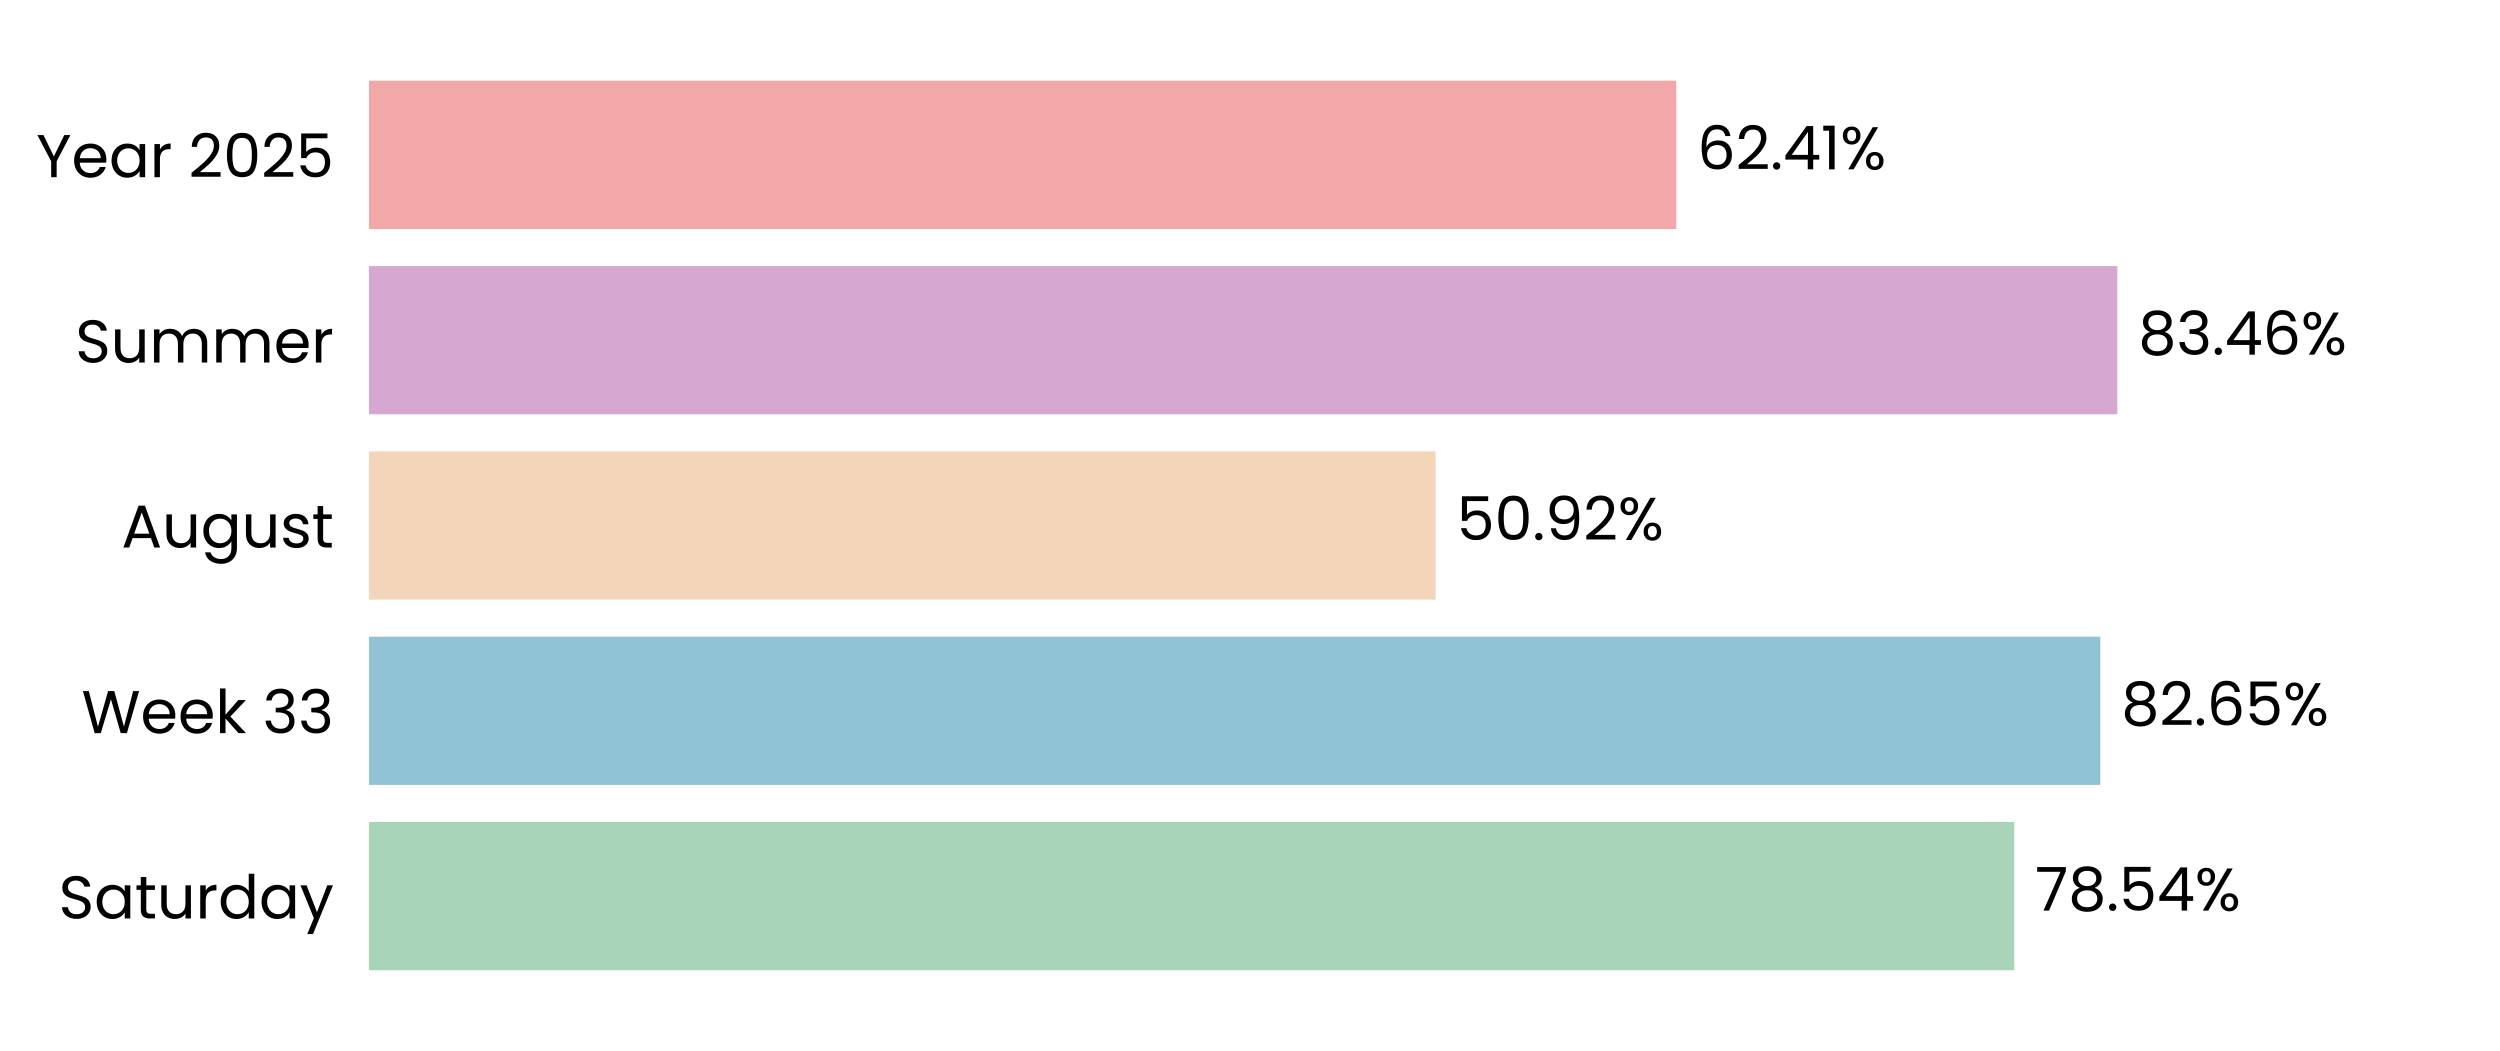
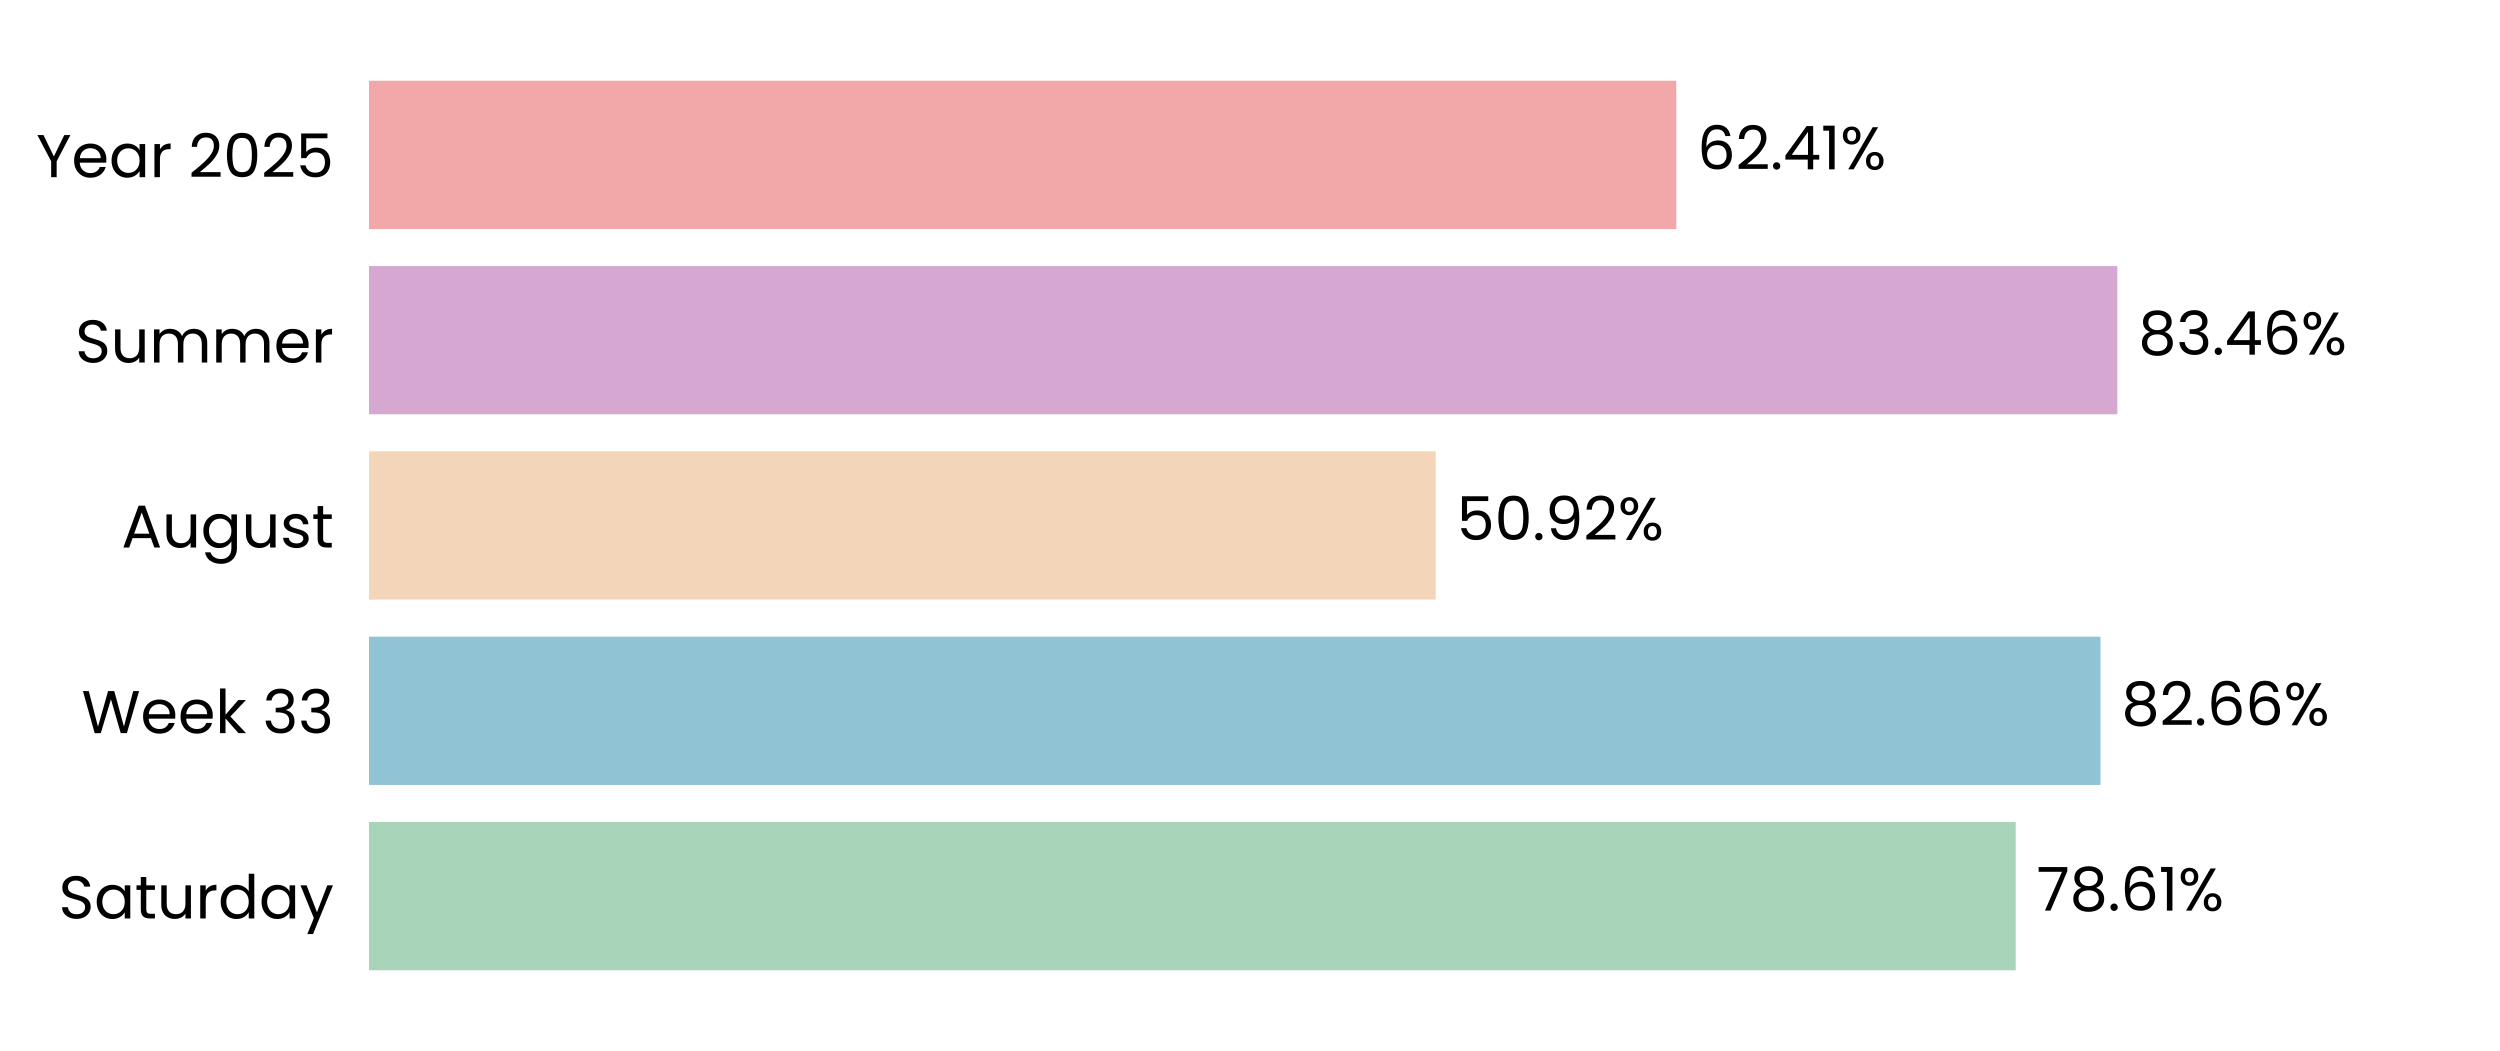
<svg xmlns="http://www.w3.org/2000/svg" xmlns:xlink="http://www.w3.org/1999/xlink" width="496.691pt" height="208.8pt" viewBox="0 0 496.691 208.8" version="1.1">
  <defs>
    <style type="text/css">*{stroke-linejoin: round; stroke-linecap: butt}</style>
  </defs>
  <g id="figure_1">
    <g id="patch_1">
      <path d="M 0 208.8  L 496.691 208.8  L 496.691 0  L 0 0  L 0 208.8  z " style="fill: none" />
    </g>
    <g id="axes_1">
      <g id="patch_2">
        <path d="M 73.311 201.6  L 489.491 201.6  L 489.491 7.2  L 73.311 7.2  L 73.311 201.6  z " style="fill: none" />
      </g>
      <g id="patch_3">
-         <path d="M 73.311 192.764  L 400.186 192.764  L 400.186 163.309  L 73.311 163.309  z " clip-path="url(#pfeda2cb44a)" style="fill: #a8d5ba" />
+         <path d="M 73.311 192.764  L 400.475 192.764  L 400.475 163.309  L 73.311 163.309  z " clip-path="url(#p4d44b0a7ca)" style="fill: #a8d5ba" />
      </g>
      <g id="patch_4">
-         <path d="M 73.311 155.945  L 417.279 155.945  L 417.279 126.491  L 73.311 126.491  z " clip-path="url(#pfeda2cb44a)" style="fill: #90c3d4" />
+         <path d="M 73.311 155.945  L 417.32 155.945  L 417.32 126.491  L 73.311 126.491  z " clip-path="url(#p4d44b0a7ca)" style="fill: #90c3d4" />
      </g>
      <g id="patch_5">
-         <path d="M 73.311 119.127  L 285.233 119.127  L 285.233 89.673  L 73.311 89.673  z " clip-path="url(#pfeda2cb44a)" style="fill: #f3d6ba" />
+         <path d="M 73.311 119.127  L 285.242 119.127  L 285.242 89.673  L 73.311 89.673  z " clip-path="url(#p4d44b0a7ca)" style="fill: #f3d6ba" />
      </g>
      <g id="patch_6">
-         <path d="M 73.311 82.309  L 420.665 82.309  L 420.665 52.855  L 73.311 52.855  z " clip-path="url(#pfeda2cb44a)" style="fill: #d6a8d1" />
+         <path d="M 73.311 82.309  L 420.668 82.309  L 420.668 52.855  L 73.311 52.855  z " clip-path="url(#p4d44b0a7ca)" style="fill: #d6a8d1" />
      </g>
      <g id="patch_7">
-         <path d="M 73.311 45.491  L 333.037 45.491  L 333.037 16.036  L 73.311 16.036  z " clip-path="url(#pfeda2cb44a)" style="fill: #f2a8a8" />
+         <path d="M 73.311 45.491  L 333.037 45.491  L 333.037 16.036  L 73.311 16.036  z " clip-path="url(#p4d44b0a7ca)" style="fill: #f2a8a8" />
      </g>
      <g id="matplotlib.axis_1">
        <g id="ytick_1">
          <g id="text_1">
            <g transform="translate(11.65312 182.4764) scale(0.12 -0.12)">
              <defs>
                <path id="Poppins-Regular-53" d="M 1907 -45  Q 1466 -45 1117 112  Q 768 269 569 547  Q 371 826 365 1190  L 986 1190  Q 1018 877 1245 662  Q 1472 448 1907 448  Q 2323 448 2563 656  Q 2803 864 2803 1190  Q 2803 1446 2662 1606  Q 2522 1766 2310 1849  Q 2099 1933 1741 2029  Q 1299 2144 1033 2259  Q 768 2374 579 2620  Q 390 2867 390 3283  Q 390 3648 576 3929  Q 762 4211 1098 4364  Q 1434 4518 1869 4518  Q 2496 4518 2896 4204  Q 3296 3891 3347 3373  L 2707 3373  Q 2675 3629 2438 3824  Q 2202 4019 1811 4019  Q 1446 4019 1216 3830  Q 986 3642 986 3302  Q 986 3059 1123 2905  Q 1261 2752 1462 2672  Q 1664 2592 2029 2490  Q 2470 2368 2739 2249  Q 3008 2131 3200 1884  Q 3392 1638 3392 1216  Q 3392 890 3219 602  Q 3046 314 2707 134  Q 2368 -45 1907 -45  z " transform="scale(0.015625)" />
                <path id="Poppins-Regular-61" d="M 275 1766  Q 275 2304 492 2710  Q 710 3117 1091 3341  Q 1472 3565 1939 3565  Q 2400 3565 2739 3366  Q 3078 3168 3245 2867  L 3245 3507  L 3834 3507  L 3834 0  L 3245 0  L 3245 653  Q 3072 346 2729 144  Q 2387 -58 1933 -58  Q 1466 -58 1088 172  Q 710 403 492 819  Q 275 1235 275 1766  z M 3245 1760  Q 3245 2157 3085 2451  Q 2925 2746 2653 2902  Q 2381 3059 2054 3059  Q 1728 3059 1459 2905  Q 1190 2752 1030 2457  Q 870 2163 870 1766  Q 870 1363 1030 1065  Q 1190 768 1459 611  Q 1728 454 2054 454  Q 2381 454 2653 611  Q 2925 768 3085 1065  Q 3245 1363 3245 1760  z " transform="scale(0.015625)" />
                <path id="Poppins-Regular-74" d="M 1203 3027  L 1203 960  Q 1203 704 1312 598  Q 1421 493 1690 493  L 2118 493  L 2118 0  L 1594 0  Q 1107 0 864 224  Q 621 448 621 960  L 621 3027  L 166 3027  L 166 3507  L 621 3507  L 621 4390  L 1203 4390  L 1203 3507  L 2118 3507  L 2118 3027  L 1203 3027  z " transform="scale(0.015625)" />
                <path id="Poppins-Regular-75" d="M 3603 3507  L 3603 0  L 3021 0  L 3021 518  Q 2854 250 2556 99  Q 2259 -51 1901 -51  Q 1491 -51 1164 118  Q 838 288 649 627  Q 461 966 461 1453  L 461 3507  L 1037 3507  L 1037 1530  Q 1037 1011 1299 732  Q 1562 454 2016 454  Q 2483 454 2752 742  Q 3021 1030 3021 1581  L 3021 3507  L 3603 3507  z " transform="scale(0.015625)" />
                <path id="Poppins-Regular-72" d="M 1075 2938  Q 1229 3238 1513 3404  Q 1798 3571 2208 3571  L 2208 2970  L 2054 2970  Q 1075 2970 1075 1907  L 1075 0  L 493 0  L 493 3507  L 1075 3507  L 1075 2938  z " transform="scale(0.015625)" />
                <path id="Poppins-Regular-64" d="M 275 1766  Q 275 2304 492 2710  Q 710 3117 1091 3341  Q 1472 3565 1946 3565  Q 2355 3565 2707 3376  Q 3059 3187 3245 2880  L 3245 4736  L 3834 4736  L 3834 0  L 3245 0  L 3245 659  Q 3072 346 2733 144  Q 2394 -58 1939 -58  Q 1472 -58 1091 172  Q 710 403 492 819  Q 275 1235 275 1766  z M 3245 1760  Q 3245 2157 3085 2451  Q 2925 2746 2653 2902  Q 2381 3059 2054 3059  Q 1728 3059 1459 2905  Q 1190 2752 1030 2457  Q 870 2163 870 1766  Q 870 1363 1030 1065  Q 1190 768 1459 611  Q 1728 454 2054 454  Q 2381 454 2653 611  Q 2925 768 3085 1065  Q 3245 1363 3245 1760  z " transform="scale(0.015625)" />
                <path id="Poppins-Regular-79" d="M 3514 3507  L 1402 -1651  L 800 -1651  L 1491 38  L 77 3507  L 723 3507  L 1824 666  L 2912 3507  L 3514 3507  z " transform="scale(0.015625)" />
              </defs>
              <use xlink:href="#Poppins-Regular-53" />
              <use xlink:href="#Poppins-Regular-61" transform="translate(58.7 0)" />
              <use xlink:href="#Poppins-Regular-74" transform="translate(126.3 0)" />
              <use xlink:href="#Poppins-Regular-75" transform="translate(162.7 0)" />
              <use xlink:href="#Poppins-Regular-72" transform="translate(226.7 0)" />
              <use xlink:href="#Poppins-Regular-64" transform="translate(264 0)" />
              <use xlink:href="#Poppins-Regular-61" transform="translate(331.5999 0)" />
              <use xlink:href="#Poppins-Regular-79" transform="translate(399.1999 0)" />
            </g>
          </g>
        </g>
        <g id="ytick_2">
          <g id="text_2">
            <g transform="translate(16.19813 145.6582) scale(0.12 -0.12)">
              <defs>
                <path id="Poppins-Regular-57" d="M 6099 4461  L 4806 0  L 4154 0  L 3117 3590  L 2042 0  L 1395 -6  L 147 4461  L 768 4461  L 1741 678  L 2816 4461  L 3469 4461  L 4493 691  L 5472 4461  L 6099 4461  z " transform="scale(0.015625)" />
                <path id="Poppins-Regular-65" d="M 3693 1888  Q 3693 1722 3674 1536  L 870 1536  Q 902 1018 1225 726  Q 1549 435 2010 435  Q 2387 435 2640 611  Q 2893 787 2995 1082  L 3622 1082  Q 3482 576 3059 259  Q 2637 -58 2010 -58  Q 1510 -58 1116 166  Q 723 390 499 803  Q 275 1216 275 1760  Q 275 2304 492 2713  Q 710 3123 1104 3344  Q 1498 3565 2010 3565  Q 2509 3565 2893 3347  Q 3277 3130 3485 2749  Q 3693 2368 3693 1888  z M 3091 2010  Q 3091 2342 2944 2582  Q 2797 2822 2544 2947  Q 2291 3072 1984 3072  Q 1542 3072 1232 2790  Q 922 2509 877 2010  L 3091 2010  z " transform="scale(0.015625)" />
                <path id="Poppins-Regular-6b" d="M 2451 0  L 1075 1549  L 1075 0  L 493 0  L 493 4736  L 1075 4736  L 1075 1952  L 2426 3507  L 3238 3507  L 1587 1760  L 3245 0  L 2451 0  z " transform="scale(0.015625)" />
                <path id="Poppins-Regular-20" transform="scale(0.015625)" />
                <path id="Poppins-Regular-33" d="M 384 3462  Q 429 4051 838 4384  Q 1248 4717 1901 4717  Q 2336 4717 2653 4560  Q 2970 4403 3133 4134  Q 3296 3866 3296 3526  Q 3296 3130 3069 2842  Q 2842 2554 2477 2470  L 2477 2438  Q 2893 2336 3136 2035  Q 3379 1734 3379 1248  Q 3379 883 3212 592  Q 3046 301 2713 134  Q 2381 -32 1914 -32  Q 1235 -32 800 323  Q 365 678 314 1331  L 877 1331  Q 922 947 1190 704  Q 1459 461 1907 461  Q 2355 461 2588 694  Q 2822 928 2822 1299  Q 2822 1779 2502 1990  Q 2182 2202 1536 2202  L 1389 2202  L 1389 2688  L 1542 2688  Q 2131 2694 2432 2883  Q 2733 3072 2733 3469  Q 2733 3808 2512 4013  Q 2291 4218 1882 4218  Q 1485 4218 1241 4013  Q 998 3808 954 3462  L 384 3462  z " transform="scale(0.015625)" />
              </defs>
              <use xlink:href="#Poppins-Regular-57" />
              <use xlink:href="#Poppins-Regular-65" transform="translate(97.59999 0)" />
              <use xlink:href="#Poppins-Regular-65" transform="translate(159.6 0)" />
              <use xlink:href="#Poppins-Regular-6b" transform="translate(221.6 0)" />
              <use xlink:href="#Poppins-Regular-20" transform="translate(273.0999 0)" />
              <use xlink:href="#Poppins-Regular-33" transform="translate(299.7999 0)" />
              <use xlink:href="#Poppins-Regular-33" transform="translate(358.6999 0)" />
            </g>
          </g>
        </g>
        <g id="ytick_3">
          <g id="text_3">
            <g transform="translate(24.11812 108.78) scale(0.12 -0.12)">
              <defs>
                <path id="Poppins-Regular-41" d="M 3130 992  L 1184 992  L 826 0  L 211 0  L 1824 4435  L 2496 4435  L 4102 0  L 3488 0  L 3130 992  z M 2963 1466  L 2157 3718  L 1350 1466  L 2963 1466  z " transform="scale(0.015625)" />
                <path id="Poppins-Regular-67" d="M 1939 3565  Q 2394 3565 2736 3366  Q 3078 3168 3245 2867  L 3245 3507  L 3834 3507  L 3834 -77  Q 3834 -557 3629 -931  Q 3424 -1306 3043 -1517  Q 2662 -1728 2157 -1728  Q 1466 -1728 1005 -1401  Q 544 -1075 461 -512  L 1037 -512  Q 1133 -832 1433 -1027  Q 1734 -1222 2157 -1222  Q 2637 -1222 2941 -921  Q 3245 -621 3245 -77  L 3245 659  Q 3072 352 2733 147  Q 2394 -58 1939 -58  Q 1472 -58 1091 172  Q 710 403 492 819  Q 275 1235 275 1766  Q 275 2304 492 2710  Q 710 3117 1091 3341  Q 1472 3565 1939 3565  z M 3245 1760  Q 3245 2157 3085 2451  Q 2925 2746 2653 2902  Q 2381 3059 2054 3059  Q 1728 3059 1459 2905  Q 1190 2752 1030 2457  Q 870 2163 870 1766  Q 870 1363 1030 1065  Q 1190 768 1459 611  Q 1728 454 2054 454  Q 2381 454 2653 611  Q 2925 768 3085 1065  Q 3245 1363 3245 1760  z " transform="scale(0.015625)" />
                <path id="Poppins-Regular-73" d="M 1734 -58  Q 1331 -58 1011 80  Q 691 218 505 464  Q 320 710 301 1030  L 902 1030  Q 928 768 1149 601  Q 1370 435 1728 435  Q 2061 435 2253 582  Q 2445 730 2445 954  Q 2445 1184 2240 1296  Q 2035 1408 1606 1517  Q 1216 1619 969 1724  Q 723 1830 547 2038  Q 371 2246 371 2586  Q 371 2854 531 3078  Q 691 3302 985 3433  Q 1280 3565 1658 3565  Q 2240 3565 2598 3270  Q 2957 2976 2982 2464  L 2400 2464  Q 2381 2739 2179 2905  Q 1978 3072 1638 3072  Q 1325 3072 1139 2937  Q 954 2803 954 2586  Q 954 2413 1066 2301  Q 1178 2189 1347 2121  Q 1517 2054 1818 1971  Q 2195 1869 2432 1769  Q 2669 1670 2838 1472  Q 3008 1274 3014 954  Q 3014 666 2854 435  Q 2694 205 2403 73  Q 2112 -58 1734 -58  z " transform="scale(0.015625)" />
              </defs>
              <use xlink:href="#Poppins-Regular-41" />
              <use xlink:href="#Poppins-Regular-75" transform="translate(67.39999 0)" />
              <use xlink:href="#Poppins-Regular-67" transform="translate(131.4 0)" />
              <use xlink:href="#Poppins-Regular-75" transform="translate(199 0)" />
              <use xlink:href="#Poppins-Regular-73" transform="translate(263 0)" />
              <use xlink:href="#Poppins-Regular-74" transform="translate(315.2 0)" />
            </g>
          </g>
        </g>
        <g id="ytick_4">
          <g id="text_4">
            <g transform="translate(14.95125 72.02182) scale(0.12 -0.12)">
              <defs>
                <path id="Poppins-Regular-6d" d="M 4710 3571  Q 5120 3571 5440 3401  Q 5760 3232 5945 2893  Q 6131 2554 6131 2067  L 6131 0  L 5555 0  L 5555 1984  Q 5555 2509 5296 2787  Q 5037 3066 4595 3066  Q 4141 3066 3872 2774  Q 3603 2483 3603 1933  L 3603 0  L 3027 0  L 3027 1984  Q 3027 2509 2768 2787  Q 2509 3066 2067 3066  Q 1613 3066 1344 2774  Q 1075 2483 1075 1933  L 1075 0  L 493 0  L 493 3507  L 1075 3507  L 1075 3002  Q 1248 3277 1539 3424  Q 1830 3571 2182 3571  Q 2624 3571 2963 3372  Q 3302 3174 3469 2790  Q 3616 3162 3955 3366  Q 4294 3571 4710 3571  z " transform="scale(0.015625)" />
              </defs>
              <use xlink:href="#Poppins-Regular-53" />
              <use xlink:href="#Poppins-Regular-75" transform="translate(58.7 0)" />
              <use xlink:href="#Poppins-Regular-6d" transform="translate(122.7 0)" />
              <use xlink:href="#Poppins-Regular-6d" transform="translate(225.7 0)" />
              <use xlink:href="#Poppins-Regular-65" transform="translate(328.7 0)" />
              <use xlink:href="#Poppins-Regular-72" transform="translate(390.6999 0)" />
            </g>
          </g>
        </g>
        <g id="ytick_5">
          <g id="text_5">
            <g transform="translate(7.2 35.20364) scale(0.12 -0.12)">
              <defs>
                <path id="Poppins-Regular-59" d="M 3616 4461  L 2163 1683  L 2163 0  L 1581 0  L 1581 1683  L 122 4461  L 768 4461  L 1869 2202  L 2970 4461  L 3616 4461  z " transform="scale(0.015625)" />
                <path id="Poppins-Regular-32" d="M 326 467  Q 1139 1120 1600 1539  Q 2061 1958 2377 2416  Q 2694 2874 2694 3315  Q 2694 3731 2492 3971  Q 2291 4211 1843 4211  Q 1408 4211 1168 3939  Q 928 3667 909 3213  L 346 3213  Q 371 3930 780 4320  Q 1190 4710 1837 4710  Q 2496 4710 2883 4345  Q 3270 3981 3270 3341  Q 3270 2810 2953 2307  Q 2637 1805 2233 1424  Q 1830 1043 1203 538  L 3405 538  L 3405 51  L 326 51  L 326 467  z " transform="scale(0.015625)" />
                <path id="Poppins-Regular-30" d="M 397 2362  Q 397 3462 755 4080  Q 1114 4698 2010 4698  Q 2899 4698 3257 4080  Q 3616 3462 3616 2362  Q 3616 1242 3257 621  Q 2899 0 2010 0  Q 1114 0 755 621  Q 397 1242 397 2362  z M 3040 2362  Q 3040 2918 2966 3305  Q 2893 3693 2665 3929  Q 2438 4166 2010 4166  Q 1574 4166 1347 3929  Q 1120 3693 1046 3305  Q 973 2918 973 2362  Q 973 1786 1046 1395  Q 1120 1005 1347 768  Q 1574 531 2010 531  Q 2438 531 2665 768  Q 2893 1005 2966 1395  Q 3040 1786 3040 2362  z " transform="scale(0.015625)" />
                <path id="Poppins-Regular-35" d="M 3347 4122  L 1101 4122  L 1101 2662  Q 1248 2867 1536 2998  Q 1824 3130 2157 3130  Q 2688 3130 3021 2909  Q 3354 2688 3498 2339  Q 3642 1990 3642 1600  Q 3642 1139 3469 774  Q 3296 410 2941 198  Q 2586 -13 2061 -13  Q 1389 -13 973 332  Q 557 678 467 1254  L 1037 1254  Q 1120 890 1389 685  Q 1658 480 2067 480  Q 2573 480 2829 784  Q 3085 1088 3085 1587  Q 3085 2086 2829 2358  Q 2573 2630 2074 2630  Q 1734 2630 1481 2467  Q 1229 2304 1114 2022  L 563 2022  L 563 4634  L 3347 4634  L 3347 4122  z " transform="scale(0.015625)" />
              </defs>
              <use xlink:href="#Poppins-Regular-59" />
              <use xlink:href="#Poppins-Regular-65" transform="translate(58.39999 0)" />
              <use xlink:href="#Poppins-Regular-61" transform="translate(120.4 0)" />
              <use xlink:href="#Poppins-Regular-72" transform="translate(188 0)" />
              <use xlink:href="#Poppins-Regular-20" transform="translate(225.3 0)" />
              <use xlink:href="#Poppins-Regular-32" transform="translate(252 0)" />
              <use xlink:href="#Poppins-Regular-30" transform="translate(309.4999 0)" />
              <use xlink:href="#Poppins-Regular-32" transform="translate(372.2999 0)" />
              <use xlink:href="#Poppins-Regular-35" transform="translate(429.7999 0)" />
            </g>
          </g>
        </g>
      </g>
      <g id="text_6">
-         <g transform="translate(404.3478 180.9164) scale(0.12 -0.12)">
+         <g transform="translate(404.6368 180.9164) scale(0.12 -0.12)">
          <defs>
            <path id="Poppins-Regular-37" d="M 3245 4173  L 1466 0  L 877 0  L 2682 4115  L 211 4115  L 211 4614  L 3245 4614  L 3245 4173  z " transform="scale(0.015625)" />
            <path id="Poppins-Regular-38" d="M 1242 2406  Q 883 2547 691 2816  Q 499 3085 499 3469  Q 499 3814 672 4092  Q 845 4371 1187 4534  Q 1530 4698 2016 4698  Q 2502 4698 2844 4534  Q 3187 4371 3363 4092  Q 3539 3814 3539 3469  Q 3539 3098 3340 2819  Q 3142 2541 2797 2406  Q 3194 2285 3427 1981  Q 3661 1677 3661 1248  Q 3661 832 3456 521  Q 3251 211 2876 41  Q 2502 -128 2016 -128  Q 1530 -128 1162 41  Q 794 211 589 521  Q 384 832 384 1248  Q 384 1677 614 1984  Q 845 2291 1242 2406  z M 2976 3398  Q 2976 3789 2720 4000  Q 2464 4211 2016 4211  Q 1574 4211 1318 4000  Q 1062 3789 1062 3392  Q 1062 3034 1328 2816  Q 1594 2598 2016 2598  Q 2445 2598 2710 2819  Q 2976 3040 2976 3398  z M 2016 2150  Q 1542 2150 1241 1929  Q 941 1709 941 1267  Q 941 858 1232 608  Q 1523 358 2016 358  Q 2509 358 2797 608  Q 3085 858 3085 1267  Q 3085 1696 2790 1923  Q 2496 2150 2016 2150  z " transform="scale(0.015625)" />
            <path id="Poppins-Regular-2e" d="M 678 -38  Q 512 -38 397 77  Q 282 192 282 358  Q 282 525 397 640  Q 512 755 678 755  Q 838 755 950 640  Q 1062 525 1062 358  Q 1062 192 950 77  Q 838 -38 678 -38  z " transform="scale(0.015625)" />
-             <path id="Poppins-Regular-34" d="M 256 1030  L 256 1472  L 2502 4582  L 3200 4582  L 3200 1536  L 3840 1536  L 3840 1030  L 3200 1030  L 3200 0  L 2624 0  L 2624 1030  L 256 1030  z M 2650 3974  L 928 1536  L 2650 1536  L 2650 3974  z " transform="scale(0.015625)" />
+             <path id="Poppins-Regular-36" d="M 2976 3526  Q 2835 4237 2099 4237  Q 1530 4237 1248 3798  Q 966 3360 973 2355  Q 1120 2688 1462 2877  Q 1805 3066 2227 3066  Q 2886 3066 3280 2656  Q 3674 2246 3674 1523  Q 3674 1088 3504 742  Q 3334 397 2992 192  Q 2650 -13 2163 -13  Q 1504 -13 1133 281  Q 762 576 614 1094  Q 467 1613 467 2374  Q 467 4723 2106 4723  Q 2733 4723 3091 4384  Q 3450 4045 3514 3526  L 2976 3526  z M 2106 2573  Q 1830 2573 1587 2461  Q 1344 2349 1193 2121  Q 1043 1894 1043 1568  Q 1043 1082 1324 778  Q 1606 474 2131 474  Q 2579 474 2844 752  Q 3110 1030 3110 1504  Q 3110 2003 2854 2288  Q 2598 2573 2106 2573  z " transform="scale(0.015625)" />
+             <path id="Poppins-Regular-31" d="M 243 4096  L 243 4627  L 1446 4627  L 1446 0  L 858 0  L 858 4096  L 243 4096  z " transform="scale(0.015625)" />
            <path id="Poppins-Regular-25" d="M 269 3584  Q 269 4019 531 4278  Q 794 4538 1203 4538  Q 1613 4538 1875 4278  Q 2138 4019 2138 3584  Q 2138 3142 1875 2883  Q 1613 2624 1203 2624  Q 794 2624 531 2883  Q 269 3142 269 3584  z M 4006 4467  L 1414 0  L 838 0  L 3430 4467  L 4006 4467  z M 1203 4179  Q 986 4179 861 4028  Q 736 3878 736 3584  Q 736 3290 861 3136  Q 986 2982 1203 2982  Q 1421 2982 1549 3139  Q 1677 3296 1677 3584  Q 1677 3878 1549 4028  Q 1421 4179 1203 4179  z M 2720 883  Q 2720 1325 2982 1584  Q 3245 1843 3654 1843  Q 4064 1843 4323 1584  Q 4582 1325 4582 883  Q 4582 448 4323 185  Q 4064 -77 3654 -77  Q 3245 -77 2982 182  Q 2720 442 2720 883  z M 3648 1478  Q 3430 1478 3302 1328  Q 3174 1178 3174 883  Q 3174 595 3302 444  Q 3430 294 3648 294  Q 3866 294 3994 444  Q 4122 595 4122 883  Q 4122 1178 3994 1328  Q 3866 1478 3648 1478  z " transform="scale(0.015625)" />
          </defs>
          <use xlink:href="#Poppins-Regular-37" />
          <use xlink:href="#Poppins-Regular-38" transform="translate(54.59999 0)" />
          <use xlink:href="#Poppins-Regular-2e" transform="translate(117.7 0)" />
-           <use xlink:href="#Poppins-Regular-35" transform="translate(138.7 0)" />
-           <use xlink:href="#Poppins-Regular-34" transform="translate(201.5 0)" />
-           <use xlink:href="#Poppins-Regular-25" transform="translate(264.3999 0)" />
+           <use xlink:href="#Poppins-Regular-36" transform="translate(138.7 0)" />
+           <use xlink:href="#Poppins-Regular-31" transform="translate(202.2 0)" />
+           <use xlink:href="#Poppins-Regular-25" transform="translate(234.1999 0)" />
        </g>
      </g>
      <g id="text_7">
-         <g transform="translate(421.4409 144.0982) scale(0.12 -0.12)">
-           <defs>
-             <path id="Poppins-Regular-36" d="M 2976 3526  Q 2835 4237 2099 4237  Q 1530 4237 1248 3798  Q 966 3360 973 2355  Q 1120 2688 1462 2877  Q 1805 3066 2227 3066  Q 2886 3066 3280 2656  Q 3674 2246 3674 1523  Q 3674 1088 3504 742  Q 3334 397 2992 192  Q 2650 -13 2163 -13  Q 1504 -13 1133 281  Q 762 576 614 1094  Q 467 1613 467 2374  Q 467 4723 2106 4723  Q 2733 4723 3091 4384  Q 3450 4045 3514 3526  L 2976 3526  z M 2106 2573  Q 1830 2573 1587 2461  Q 1344 2349 1193 2121  Q 1043 1894 1043 1568  Q 1043 1082 1324 778  Q 1606 474 2131 474  Q 2579 474 2844 752  Q 3110 1030 3110 1504  Q 3110 2003 2854 2288  Q 2598 2573 2106 2573  z " transform="scale(0.015625)" />
-           </defs>
+         <g transform="translate(421.4822 144.0982) scale(0.12 -0.12)">
          <use xlink:href="#Poppins-Regular-38" />
          <use xlink:href="#Poppins-Regular-32" transform="translate(63.09999 0)" />
          <use xlink:href="#Poppins-Regular-2e" transform="translate(120.6 0)" />
          <use xlink:href="#Poppins-Regular-36" transform="translate(141.6 0)" />
-           <use xlink:href="#Poppins-Regular-35" transform="translate(205.0999 0)" />
-           <use xlink:href="#Poppins-Regular-25" transform="translate(267.8999 0)" />
+           <use xlink:href="#Poppins-Regular-36" transform="translate(205.0999 0)" />
+           <use xlink:href="#Poppins-Regular-25" transform="translate(268.5999 0)" />
        </g>
      </g>
      <g id="text_8">
-         <g transform="translate(289.3948 107.28) scale(0.12 -0.12)">
+         <g transform="translate(289.4041 107.28) scale(0.12 -0.12)">
          <defs>
            <path id="Poppins-Regular-39" d="M 1146 1242  Q 1210 877 1443 678  Q 1677 480 2074 480  Q 2605 480 2857 896  Q 3110 1312 3098 2298  Q 2963 2010 2649 1846  Q 2336 1683 1952 1683  Q 1523 1683 1187 1859  Q 851 2035 659 2374  Q 467 2714 467 3194  Q 467 3878 864 4297  Q 1261 4717 1990 4717  Q 2886 4717 3248 4134  Q 3610 3552 3610 2400  Q 3610 1594 3466 1069  Q 3322 544 2979 269  Q 2637 -6 2042 -6  Q 1389 -6 1024 346  Q 659 698 608 1242  L 1146 1242  z M 2048 2176  Q 2477 2176 2752 2441  Q 3027 2707 3027 3162  Q 3027 3642 2758 3936  Q 2490 4230 2003 4230  Q 1555 4230 1289 3948  Q 1024 3667 1024 3206  Q 1024 2739 1286 2457  Q 1549 2176 2048 2176  z " transform="scale(0.015625)" />
          </defs>
          <use xlink:href="#Poppins-Regular-35" />
          <use xlink:href="#Poppins-Regular-30" transform="translate(62.79999 0)" />
          <use xlink:href="#Poppins-Regular-2e" transform="translate(125.6 0)" />
          <use xlink:href="#Poppins-Regular-39" transform="translate(146.6 0)" />
          <use xlink:href="#Poppins-Regular-32" transform="translate(209.5999 0)" />
          <use xlink:href="#Poppins-Regular-25" transform="translate(267.0999 0)" />
        </g>
      </g>
      <g id="text_9">
-         <g transform="translate(424.8269 70.46182) scale(0.12 -0.12)">
+         <g transform="translate(424.83 70.46182) scale(0.12 -0.12)">
+           <defs>
+             <path id="Poppins-Regular-34" d="M 256 1030  L 256 1472  L 2502 4582  L 3200 4582  L 3200 1536  L 3840 1536  L 3840 1030  L 3200 1030  L 3200 0  L 2624 0  L 2624 1030  L 256 1030  z M 2650 3974  L 928 1536  L 2650 1536  L 2650 3974  z " transform="scale(0.015625)" />
+           </defs>
          <use xlink:href="#Poppins-Regular-38" />
          <use xlink:href="#Poppins-Regular-33" transform="translate(63.09999 0)" />
          <use xlink:href="#Poppins-Regular-2e" transform="translate(122 0)" />
          <use xlink:href="#Poppins-Regular-34" transform="translate(143 0)" />
          <use xlink:href="#Poppins-Regular-36" transform="translate(205.9 0)" />
          <use xlink:href="#Poppins-Regular-25" transform="translate(269.3999 0)" />
        </g>
      </g>
      <g id="text_10">
-         <g transform="translate(337.1984 33.64364) scale(0.12 -0.12)">
-           <defs>
-             <path id="Poppins-Regular-31" d="M 243 4096  L 243 4627  L 1446 4627  L 1446 0  L 858 0  L 858 4096  L 243 4096  z " transform="scale(0.015625)" />
-           </defs>
+         <g transform="translate(337.1991 33.64364) scale(0.12 -0.12)">
          <use xlink:href="#Poppins-Regular-36" />
          <use xlink:href="#Poppins-Regular-32" transform="translate(63.49999 0)" />
          <use xlink:href="#Poppins-Regular-2e" transform="translate(121 0)" />
          <use xlink:href="#Poppins-Regular-34" transform="translate(142 0)" />
          <use xlink:href="#Poppins-Regular-31" transform="translate(204.8999 0)" />
          <use xlink:href="#Poppins-Regular-25" transform="translate(236.8999 0)" />
        </g>
      </g>
    </g>
  </g>
  <defs>
-     <clipPath id="pfeda2cb44a">
+     <clipPath id="p4d44b0a7ca">
      <rect x="73.311" y="7.2" width="416.18" height="194.4" />
    </clipPath>
  </defs>
</svg>
